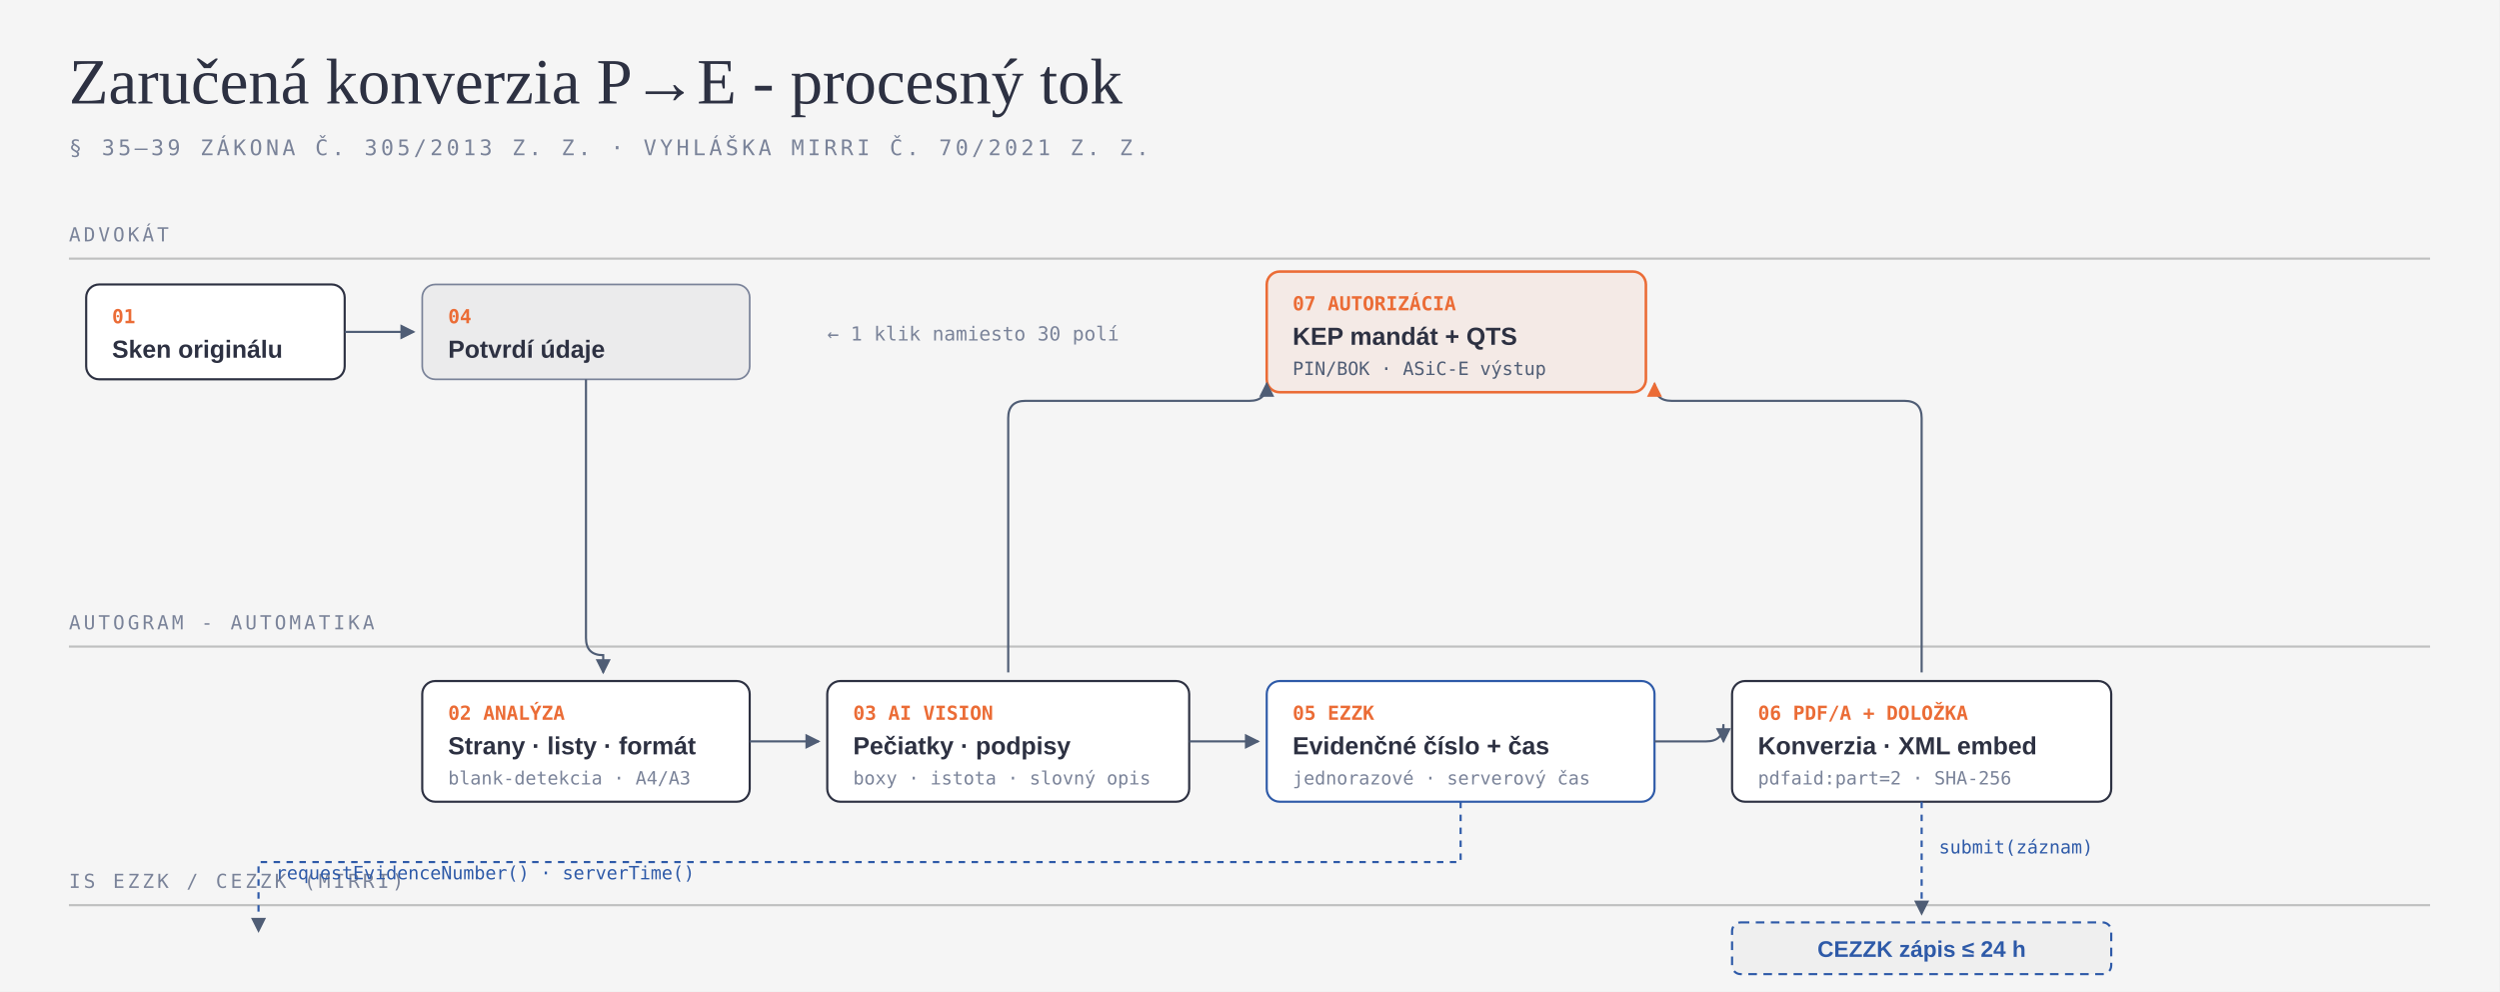
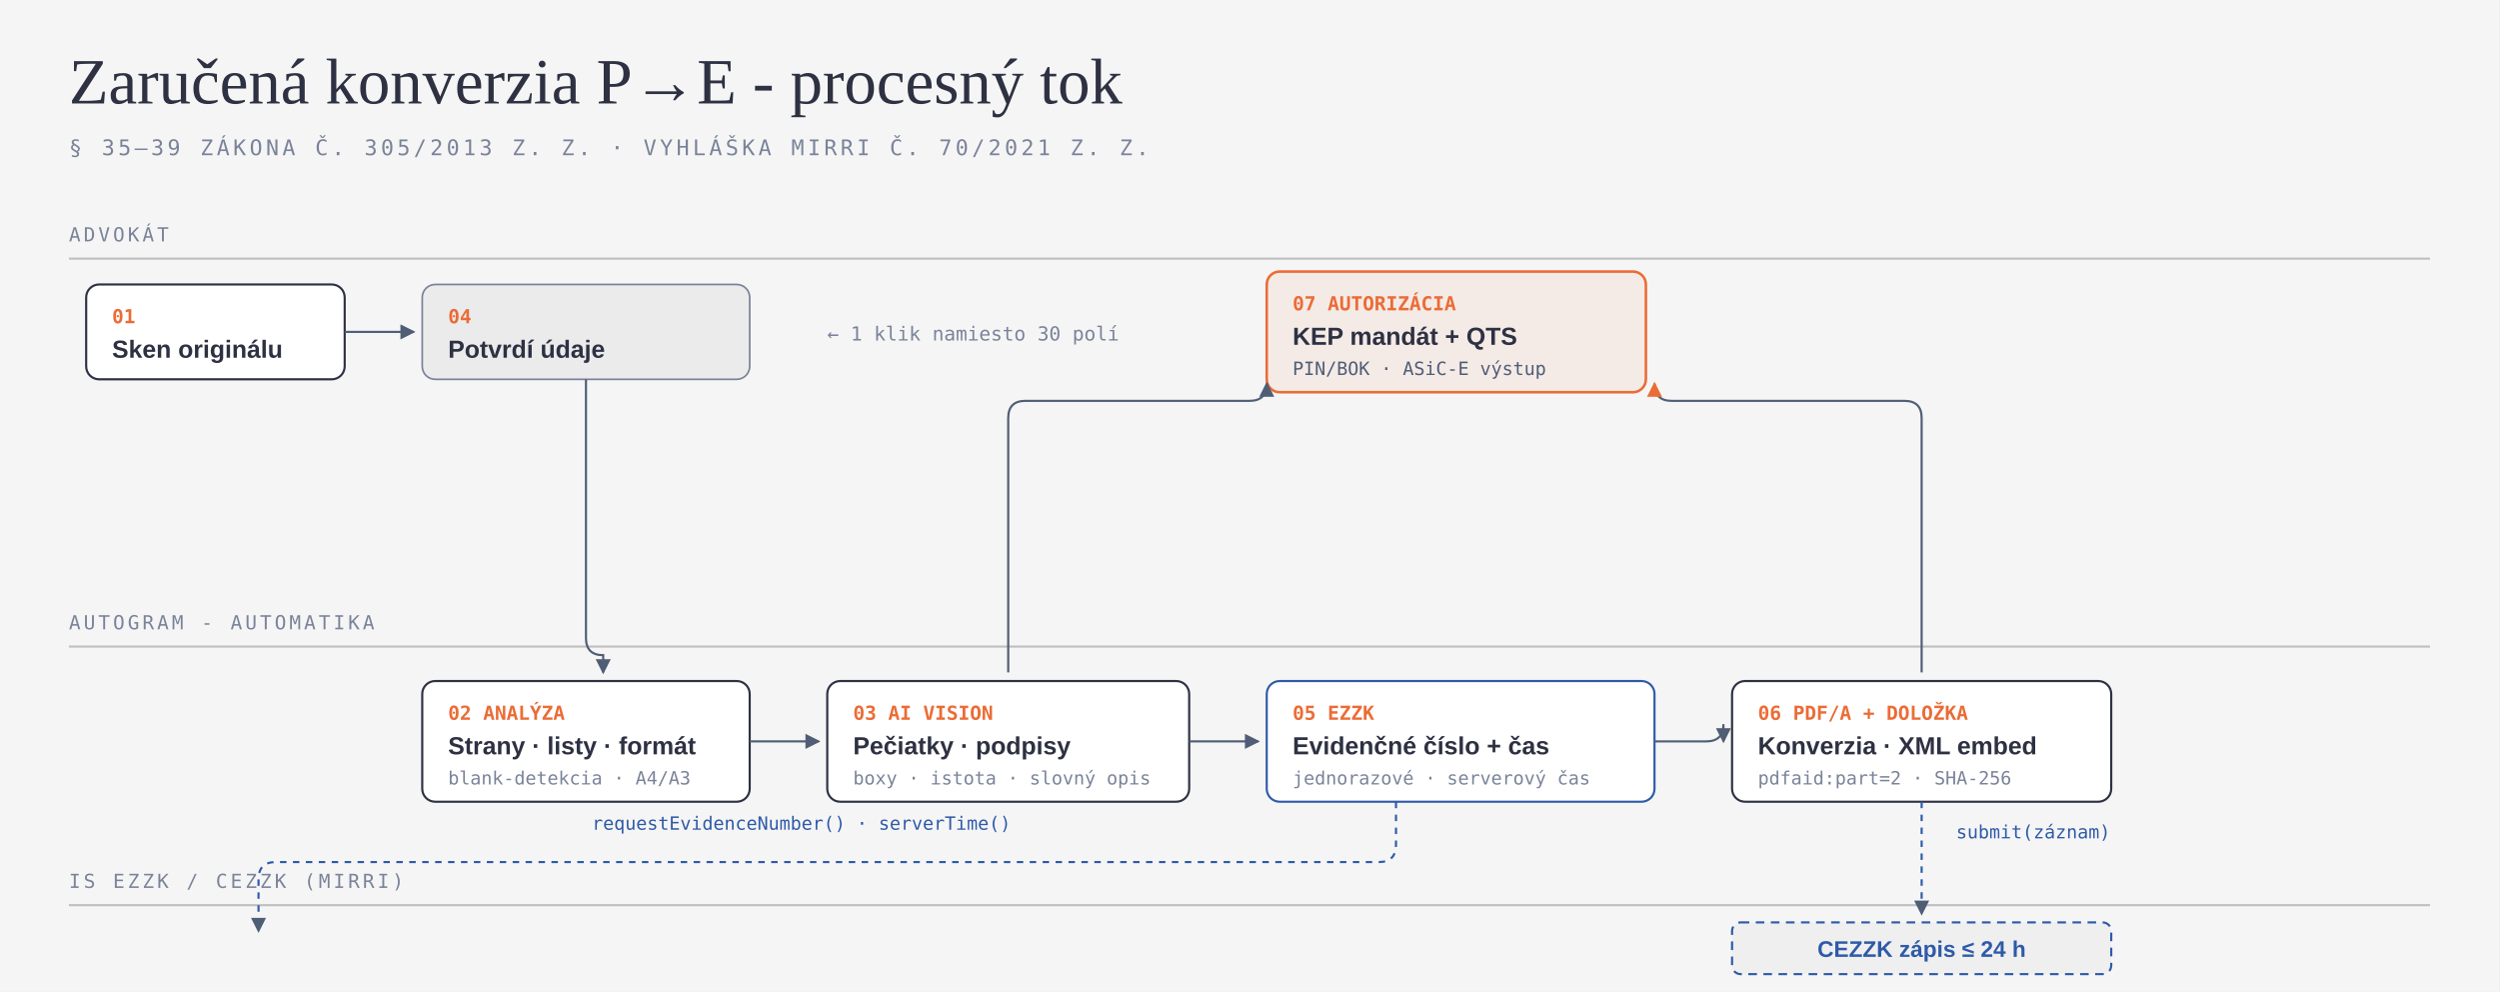
<svg xmlns="http://www.w3.org/2000/svg" width="1160" height="460" viewBox="0 0 1160 460" role="img" aria-labelledby="proc-title proc-desc">
  <defs>
    <marker id="p-arr" viewBox="0 0 8 8" refX="7" refY="4" markerWidth="7" markerHeight="7" orient="auto-start-reverse">
      <path d="M0,0 L8,4 L0,8 z" fill="#4f5d75" />
    </marker>
    <marker id="p-arr-acc" viewBox="0 0 8 8" refX="7" refY="4" markerWidth="7" markerHeight="7" orient="auto-start-reverse">
      <path d="M0,0 L8,4 L0,8 z" fill="#eb6c36" />
    </marker>
  </defs>
  <rect width="1160" height="460" fill="#f5f5f5" />
  <text x="32" y="48" font-family="Georgia, 'Times New Roman', serif" font-size="30" fill="#2d3142">Zaručená konverzia P→E - procesný tok</text>
  <text x="32" y="72" font-family="ui-monospace, 'SF Mono', Menlo, monospace" font-size="10" letter-spacing="1.6" fill="#7a8399">§ 35–39 ZÁKONA Č. 305/2013 Z. Z. · VYHLÁŠKA MIRRI Č. 70/2021 Z. Z.</text>
  <line x1="32" y1="120" x2="1128" y2="120" stroke="#bfc0c0" stroke-width="1" />
  <text x="32" y="112" font-family="ui-monospace, 'SF Mono', Menlo, monospace" font-size="9" letter-spacing="1.4" fill="#7a8399">ADVOKÁT</text>
  <line x1="32" y1="300" x2="1128" y2="300" stroke="#bfc0c0" stroke-width="1" />
  <text x="32" y="292" font-family="ui-monospace, 'SF Mono', Menlo, monospace" font-size="9" letter-spacing="1.4" fill="#7a8399">AUTOGRAM - AUTOMATIKA</text>
  <line x1="32" y1="420" x2="1128" y2="420" stroke="#bfc0c0" stroke-width="1" />
  <text x="32" y="412" font-family="ui-monospace, 'SF Mono', Menlo, monospace" font-size="9" letter-spacing="1.4" fill="#7a8399">IS EZZK / CEZZK (MIRRI)</text>
  <g font-family="-apple-system, 'Helvetica Neue', Arial, sans-serif">
    <rect x="40" y="132" width="120" height="44" rx="6" fill="#ffffff" stroke="#2d3142" stroke-width="1" />
    <text x="52" y="150" font-family="ui-monospace, 'SF Mono', Menlo, monospace" font-size="9" fill="#eb6c36" font-weight="600">01</text>
    <text x="52" y="166" font-size="11.5" font-weight="600" fill="#2d3142">Sken originálu</text>
    <rect x="196" y="316" width="152" height="56" rx="6" fill="#ffffff" stroke="#2d3142" stroke-width="1" />
    <text x="208" y="334" font-family="ui-monospace, 'SF Mono', Menlo, monospace" font-size="9" fill="#eb6c36" font-weight="600">02 ANALÝZA</text>
    <text x="208" y="350" font-size="11.5" font-weight="600" fill="#2d3142">Strany · listy · formát</text>
    <text x="208" y="364" font-family="ui-monospace, 'SF Mono', Menlo, monospace" font-size="8.5" fill="#7a8399">blank-detekcia · A4/A3</text>
    <rect x="384" y="316" width="168" height="56" rx="6" fill="#ffffff" stroke="#2d3142" stroke-width="1" />
    <text x="396" y="334" font-family="ui-monospace, 'SF Mono', Menlo, monospace" font-size="9" fill="#eb6c36" font-weight="600">03 AI VISION</text>
    <text x="396" y="350" font-size="11.5" font-weight="600" fill="#2d3142">Pečiatky · podpisy</text>
    <text x="396" y="364" font-family="ui-monospace, 'SF Mono', Menlo, monospace" font-size="8.5" fill="#7a8399">boxy · istota · slovný opis</text>
    <rect x="196" y="132" width="152" height="44" rx="6" fill="rgba(45,49,66,0.05)" stroke="#7a8399" stroke-width="0.8" />
    <text x="208" y="150" font-family="ui-monospace, 'SF Mono', Menlo, monospace" font-size="9" fill="#eb6c36" font-weight="600">04</text>
    <text x="208" y="166" font-size="11.5" font-weight="600" fill="#2d3142">Potvrdí údaje</text>
    <text x="384" y="158" font-family="ui-monospace, 'SF Mono', Menlo, monospace" font-size="9" fill="#7a8399">← 1 klik namiesto 30 polí</text>
    <rect x="588" y="316" width="180" height="56" rx="6" fill="#ffffff" stroke="#2e5aa8" stroke-width="1" />
    <text x="600" y="334" font-family="ui-monospace, 'SF Mono', Menlo, monospace" font-size="9" fill="#eb6c36" font-weight="600">05 EZZK</text>
    <text x="600" y="350" font-size="11.5" font-weight="600" fill="#2d3142">Evidenčné číslo + čas</text>
    <text x="600" y="364" font-family="ui-monospace, 'SF Mono', Menlo, monospace" font-size="8.5" fill="#7a8399">jednorazové · serverový čas</text>
    <rect x="804" y="316" width="176" height="56" rx="6" fill="#ffffff" stroke="#2d3142" stroke-width="1" />
    <text x="816" y="334" font-family="ui-monospace, 'SF Mono', Menlo, monospace" font-size="9" fill="#eb6c36" font-weight="600">06 PDF/A + DOLOŽKA</text>
    <text x="816" y="350" font-size="11.5" font-weight="600" fill="#2d3142">Konverzia · XML embed</text>
    <text x="816" y="364" font-family="ui-monospace, 'SF Mono', Menlo, monospace" font-size="8.5" fill="#7a8399">pdfaid:part=2 · SHA-256</text>
    <rect x="588" y="126" width="176" height="56" rx="6" fill="rgba(235,108,54,0.08)" stroke="#eb6c36" stroke-width="1.2" />
    <text x="600" y="144" font-family="ui-monospace, 'SF Mono', Menlo, monospace" font-size="9" fill="#eb6c36" font-weight="600">07 AUTORIZÁCIA</text>
    <text x="600" y="160" font-size="11.5" font-weight="600" fill="#2d3142">KEP mandát + QTS</text>
    <text x="600" y="174" font-family="ui-monospace, 'SF Mono', Menlo, monospace" font-size="8.5" fill="#4f5d75">PIN/BOK · ASiC-E výstup</text>
    <rect x="804" y="428" width="176" height="24" rx="4" fill="rgba(45,49,66,0.03)" stroke="#2e5aa8" stroke-width="1" stroke-dasharray="4,3" />
    <text x="892" y="444" text-anchor="middle" font-size="10.5" font-weight="600" fill="#2e5aa8">CEZZK zápis ≤ 24 h</text>
  </g>
  <g stroke="#4f5d75" stroke-width="1" fill="none">
    <path d="M160,154 H192" marker-end="url(#p-arr)" />
    <path d="M272,176 V296 Q272,304 280,304 V312" marker-end="url(#p-arr)" />
    <path d="M348,344 H380" marker-end="url(#p-arr)" />
    <path d="M468,312 V194 Q468,186 476,186 H580 Q588,186 588,178" marker-end="url(#p-arr)" />
    <path d="M552,344 H584" marker-end="url(#p-arr)" />
    <path d="M768,344 H792 Q800,344 800,336 V344" marker-end="url(#p-arr)" />
    <path d="M892,312 V194 Q892,186 884,186 H776 Q768,186 768,178" marker-end="url(#p-arr-acc)" />
  </g>
  <g stroke="#2e5aa8" stroke-width="1" fill="none" stroke-dasharray="3,3">
-     <path d="M678,372 V400 H120 V432" marker-end="url(#p-arr)" />
+     <path d="M648,372 V392 Q648,400 640,400 H128 Q120,400 120,408 V432" marker-end="url(#p-arr)" />
    <path d="M892,372 V424" marker-end="url(#p-arr)" />
  </g>
  <g font-family="ui-monospace, 'SF Mono', Menlo, monospace" font-size="8.5" fill="#2e5aa8">
-     <text x="128" y="408">requestEvidenceNumber() · serverTime()</text>
-     <text x="900" y="396">submit(záznam)</text>
+     <rect x="260" y="376" width="224" height="12" rx="2" fill="#f5f5f5" />
+     <text x="372" y="385" text-anchor="middle">requestEvidenceNumber() · serverTime()</text>
+     <rect x="900" y="380" width="104" height="12" rx="2" fill="#f5f5f5" />
+     <text x="908" y="389">submit(záznam)</text>
  </g>
</svg>
